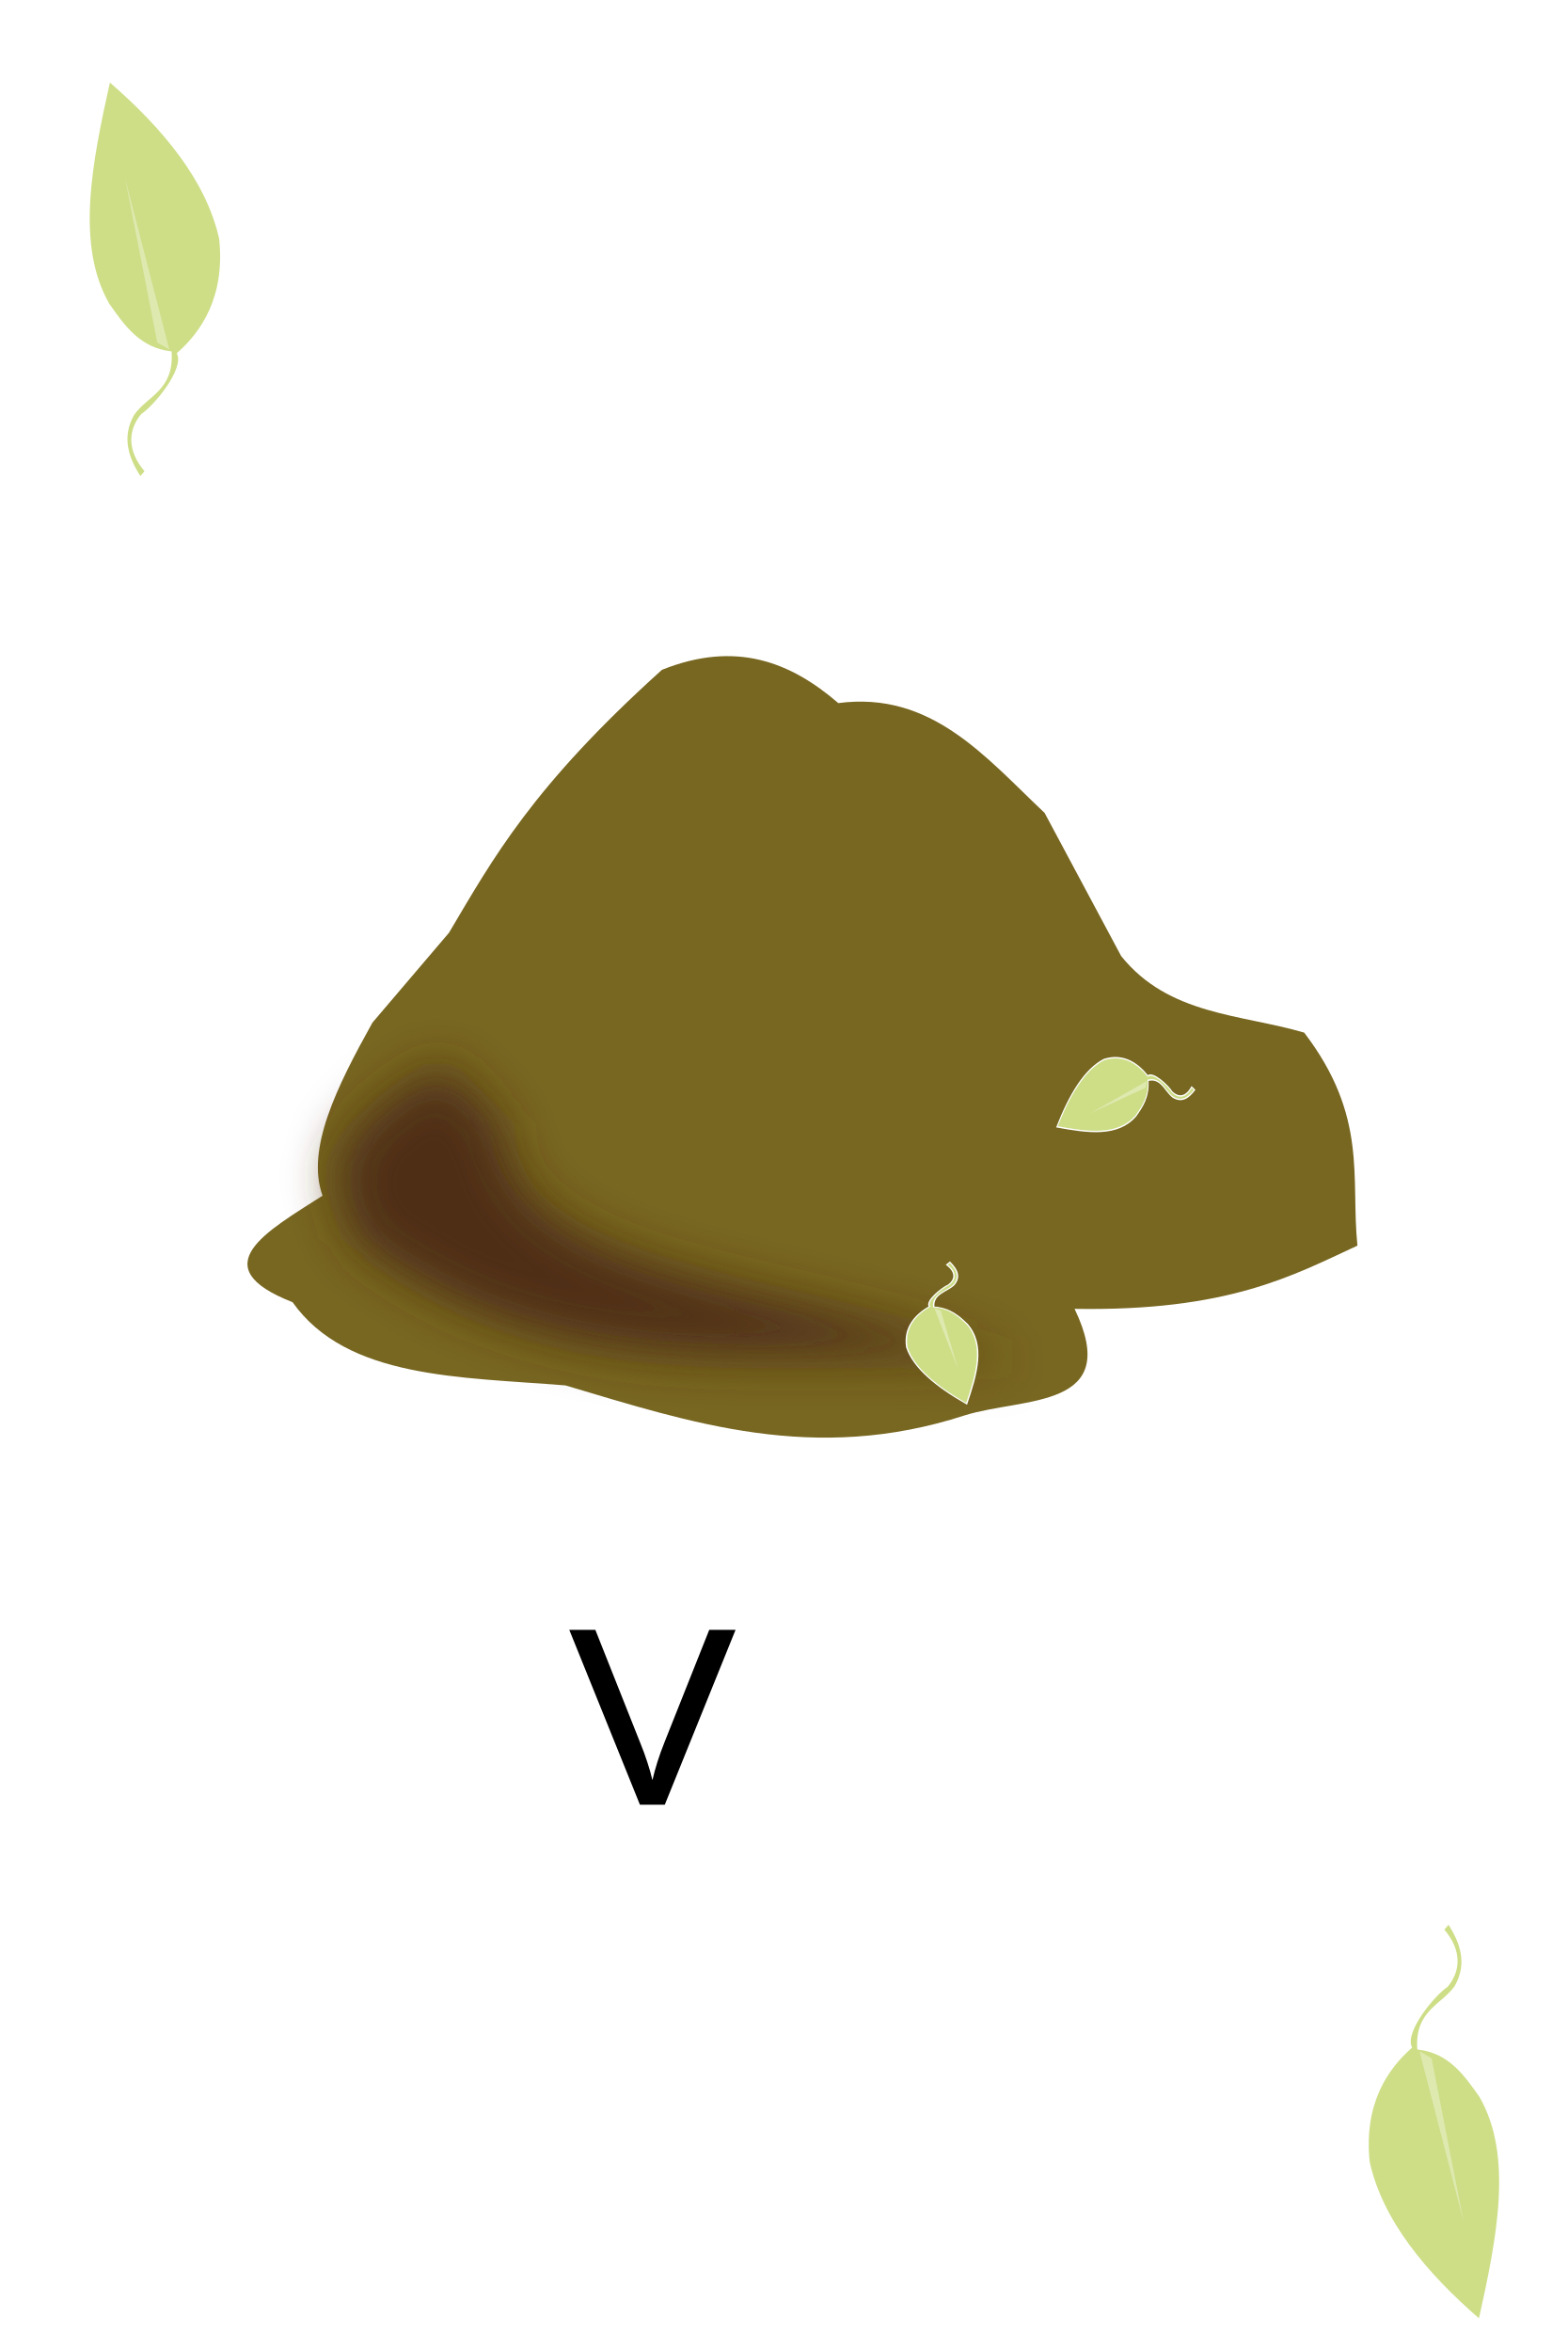
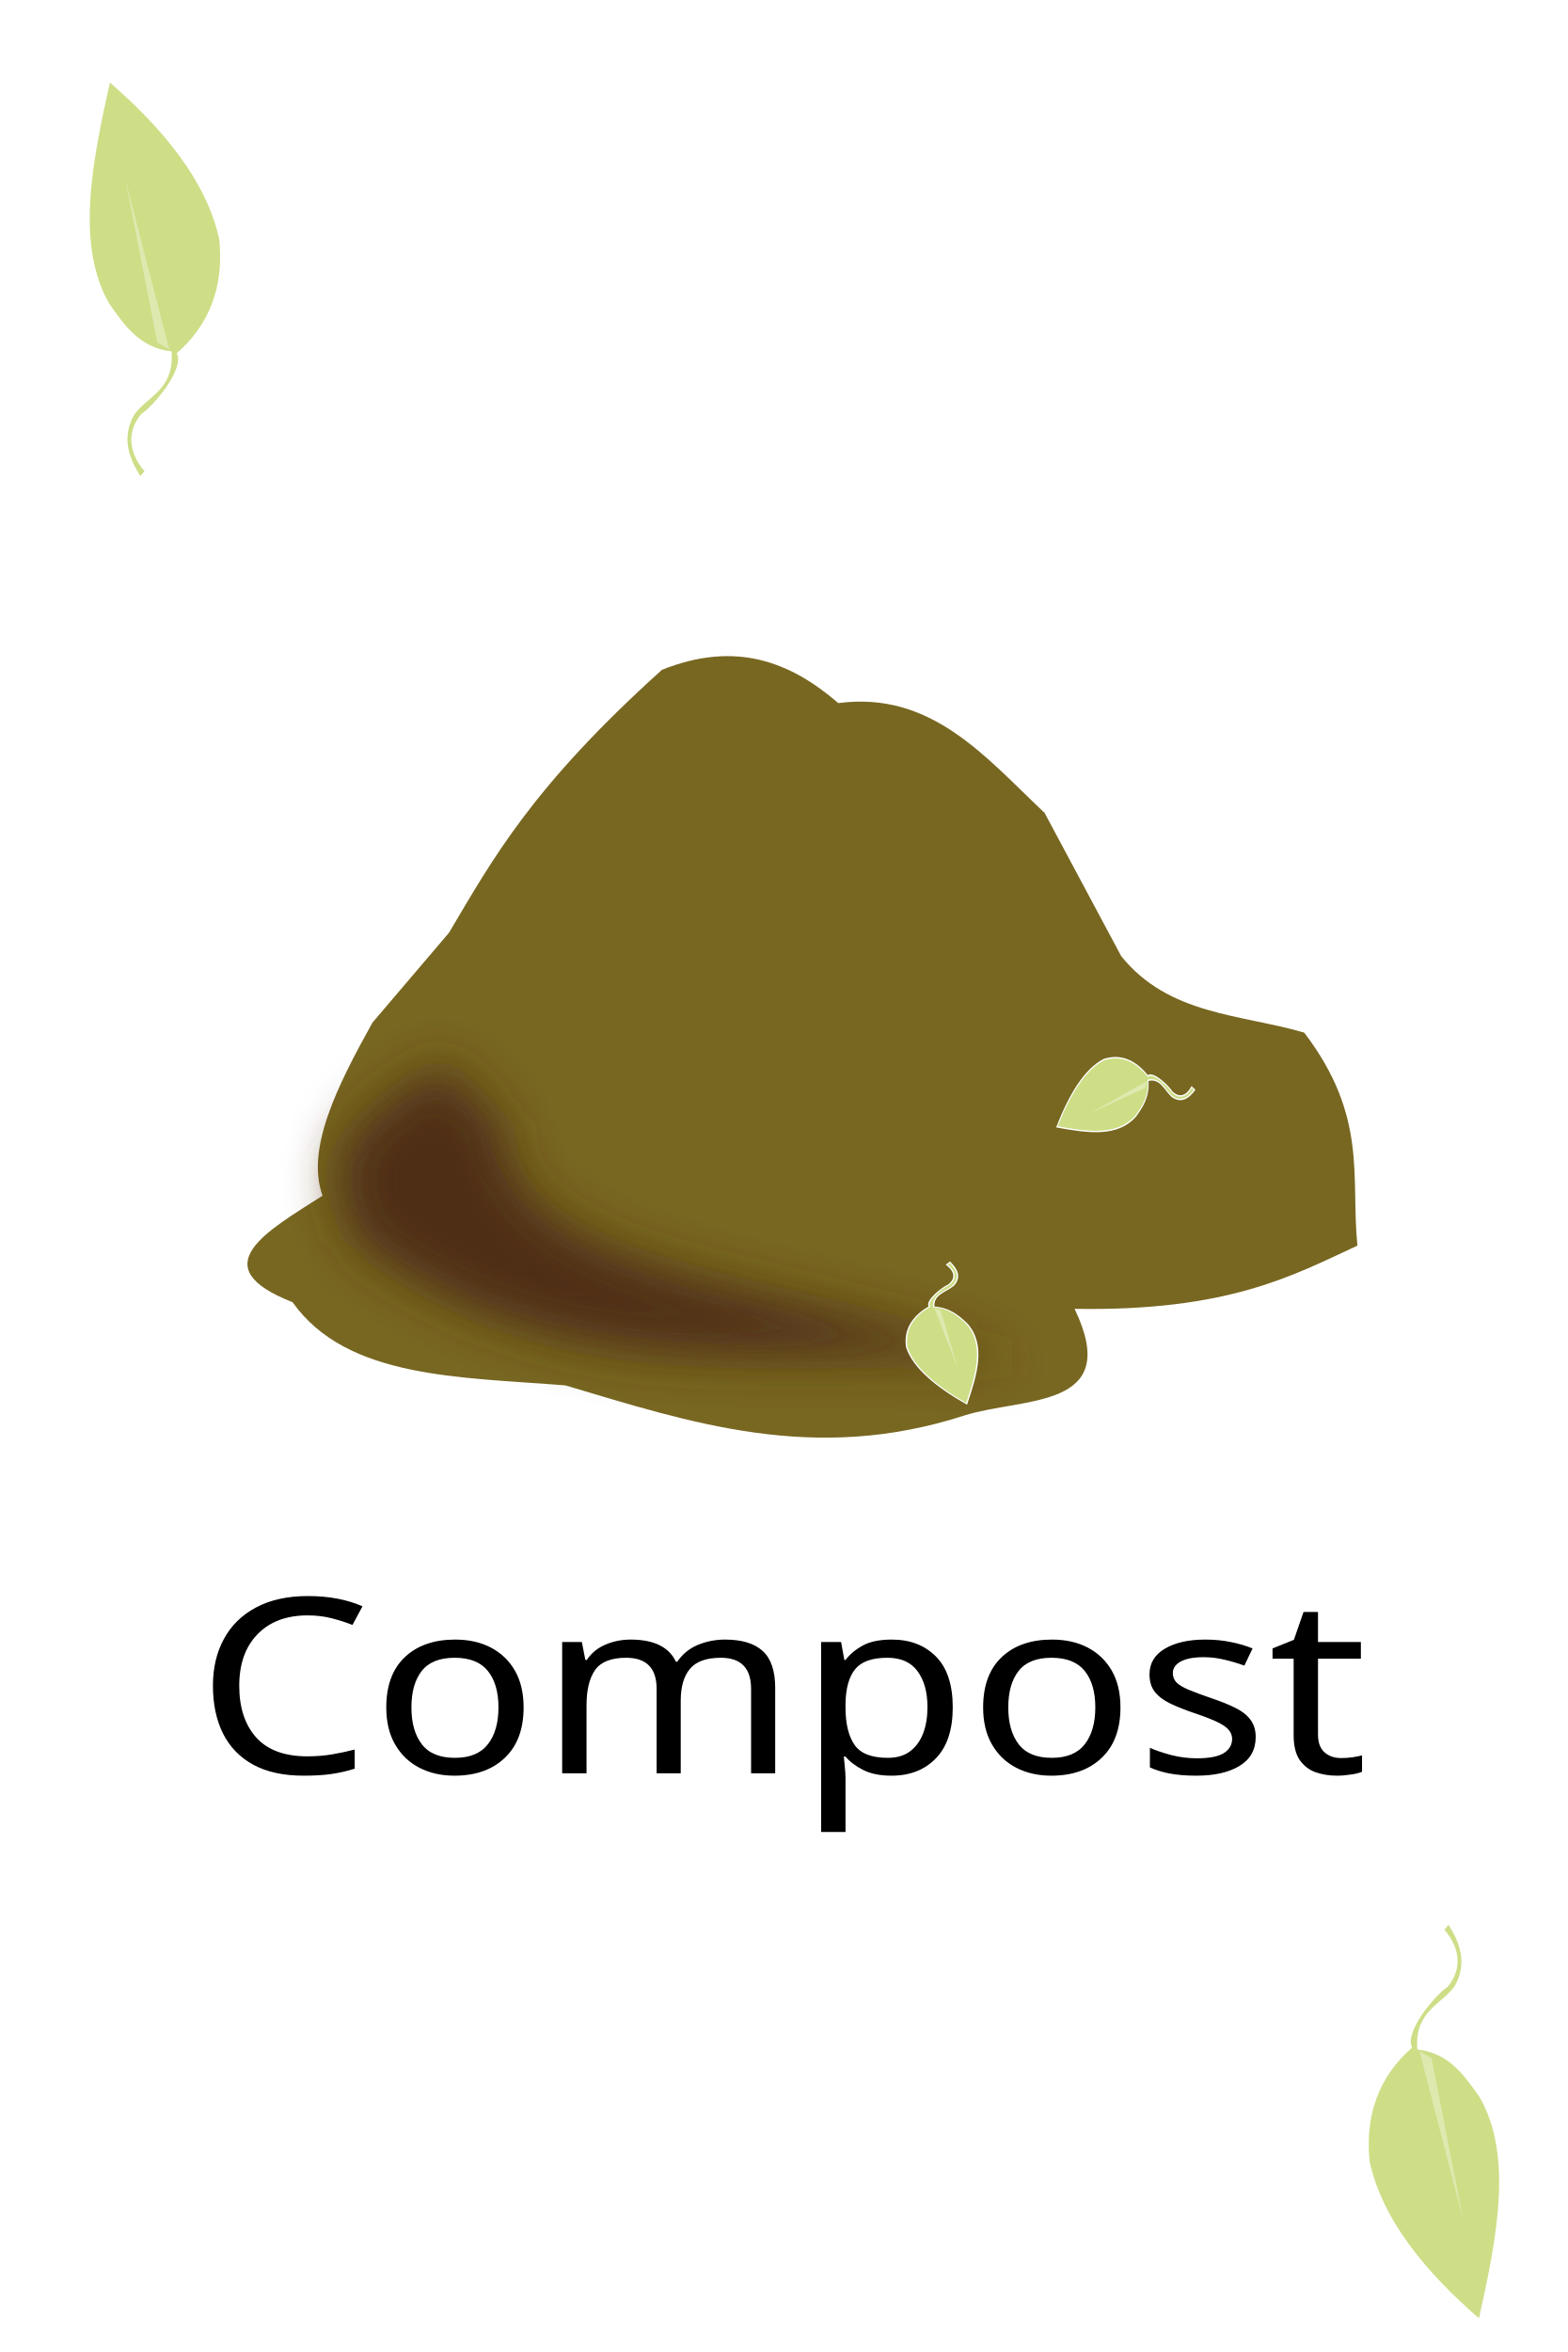
<svg xmlns="http://www.w3.org/2000/svg" xmlns:xlink="http://www.w3.org/1999/xlink" width="200" height="300" id="svg5382" version="1.1">
  <defs id="defs5384">
    <filter id="filter11151" x="-0.086" width="1.173" y="-0.196" height="1.393">
      <feGaussianBlur stdDeviation="3.131" id="feGaussianBlur11153" />
    </filter>
  </defs>
  <g id="layer1" transform="translate(0,-752.3622)">
    <rect style="fill:#ffffff;stroke:none" id="rect5598" width="204.387" height="316.13" x="-2.691" y="746.839" />
    <g id="g5444" transform="matrix(0.3349987,0,0,0.3349987,-3.047926,493.8814)">
      <path id="path5203" d="m 62.497,953.684 c -4.799,-7.315 -7.839,-15.546 -2.676,-24.502 5.051,-7.165 15.018,-9.271 14.143,-23.353 -11.876,-1.478 -17.792,-9.922 -23.698,-18.376 -12.912,-22.581 -6.68,-53.79 0.382,-85.374 21.057,18.184 37.549,38.222 42.428,60.489 2.294,22.135 -6.882,35.545 -16.054,43.644 2.8,6.251 -9.177,20.417 -13.76,23.353 -4.453,5.31 -5.829,13.005 1.529,21.439 z" style="fill:#cdde87;stroke:#ffffff;stroke-width:1.001px;stroke-linecap:butt;stroke-linejoin:miter;stroke-opacity:1" />
      <path id="path5205" d="M 68.995,902.001 56.763,839.597 73.582,904.68 z" style="fill:#dde9af;stroke:none" />
    </g>
    <g id="g5444-8" transform="matrix(-0.3349987,0,0,-0.3349987,205.7514,1317.074)">
      <path id="path5203-4" d="m 62.497,953.684 c -4.799,-7.315 -7.839,-15.546 -2.676,-24.502 5.051,-7.165 15.018,-9.271 14.143,-23.353 -11.876,-1.478 -17.792,-9.922 -23.698,-18.376 -12.912,-22.581 -6.68,-53.79 0.382,-85.374 21.057,18.184 37.549,38.222 42.428,60.489 2.294,22.135 -6.882,35.545 -16.054,43.644 2.8,6.251 -9.177,20.417 -13.76,23.353 -4.453,5.31 -5.829,13.005 1.529,21.439 z" style="fill:#cdde87;stroke:#ffffff;stroke-width:1.001px;stroke-linecap:butt;stroke-linejoin:miter;stroke-opacity:1" />
      <path id="path5205-0" d="M 68.995,902.001 56.763,839.597 73.582,904.68 z" style="fill:#dde9af;stroke:none" />
    </g>
-     <text xml:space="preserve" style="font-size:33.215px;font-style:normal;font-weight:normal;line-height:125%;letter-spacing:0px;word-spacing:0px;fill:#000000;fill-opacity:1;stroke:none;font-family:Sans" x="68.273" y="1045.232" id="text5494" transform="scale(1.063798,0.9400285)">
-       <tspan id="tspan5496" x="68.273" y="1045.232">V</tspan>
+     <text xml:space="preserve" style="font-size:33.215px;font-style:normal;font-weight:normal;line-height:125%;letter-spacing:0px;word-spacing:0px;fill:#000000;fill-opacity:1;stroke:none;font-family:Sans" x="23.503" y="1040.971" id="text5494" transform="scale(1.063798,0.9400285)">
+       <tspan id="tspan5496" x="23.503" y="1040.971">Compost</tspan>
    </text>
    <path style="fill:#786721;stroke:none" d="m 41.146,904.874 c -7.069,4.528 -15.405,9.057 -3.821,13.585 6.926,9.776 21.368,9.529 34.812,10.613 15.944,4.734 31.705,10.075 50.944,3.821 7.499,-2.353 20.202,-0.701 14.01,-13.585 19.649,0.327 27.839,-4.247 36.086,-8.066 -0.888,-8.664 1.409,-16.417 -6.793,-27.17 -8.136,-2.372 -17.286,-2.21 -23.35,-9.764 l -9.764,-18.255 c -7.546,-7.125 -14.429,-15.576 -26.321,-14.01 -6.07,-5.228 -13.051,-8.028 -22.5,-4.245 -16.597,14.949 -21.556,24.08 -27.17,33.538 l -9.764,11.463 c -4.547,8.167 -8.503,16.137 -6.368,22.076 z" id="path3021" />
    <path style="fill:#502d16;stroke:none;filter:url(#filter11151)" d="m 56.528,135.757 c -19.082,10.802 -12.712,15.947 -11.573,22.255 28.338,21.64 56.677,12.336 85.015,16.024 C 101.812,163.394 64.328,163.632 64.095,143.323 z" id="path10633" transform="translate(0,752.3622)" />
    <g transform="matrix(-0.1799179,0,0,-0.1191649,132.4306,1027.005)" id="g10635">
      <path style="fill:#cdde87;stroke:#ffffff;stroke-width:1.001px;stroke-linecap:butt;stroke-linejoin:miter;stroke-opacity:1" d="m 62.497,953.684 c -4.799,-7.315 -7.839,-15.546 -2.676,-24.502 5.051,-7.165 15.018,-9.271 14.143,-23.353 -11.876,-1.478 -17.792,-9.922 -23.698,-18.376 -12.912,-22.581 -6.68,-53.79 0.382,-85.374 21.057,18.184 37.549,38.222 42.428,60.489 2.294,22.135 -6.882,35.545 -16.054,43.644 2.8,6.251 -9.177,20.417 -13.76,23.353 -4.453,5.31 -5.829,13.005 1.529,21.439 z" id="path10637" />
      <path style="fill:#dde9af;stroke:none" d="M 68.995,902.001 56.763,839.597 73.582,904.68 z" id="path10639" />
    </g>
    <use x="0" y="0" xlink:href="#g10635" id="use10641" transform="matrix(0.1444479,0.9895124,-0.9895124,0.1444479,1038.682,639.5245)" width="200" height="300" />
  </g>
</svg>
